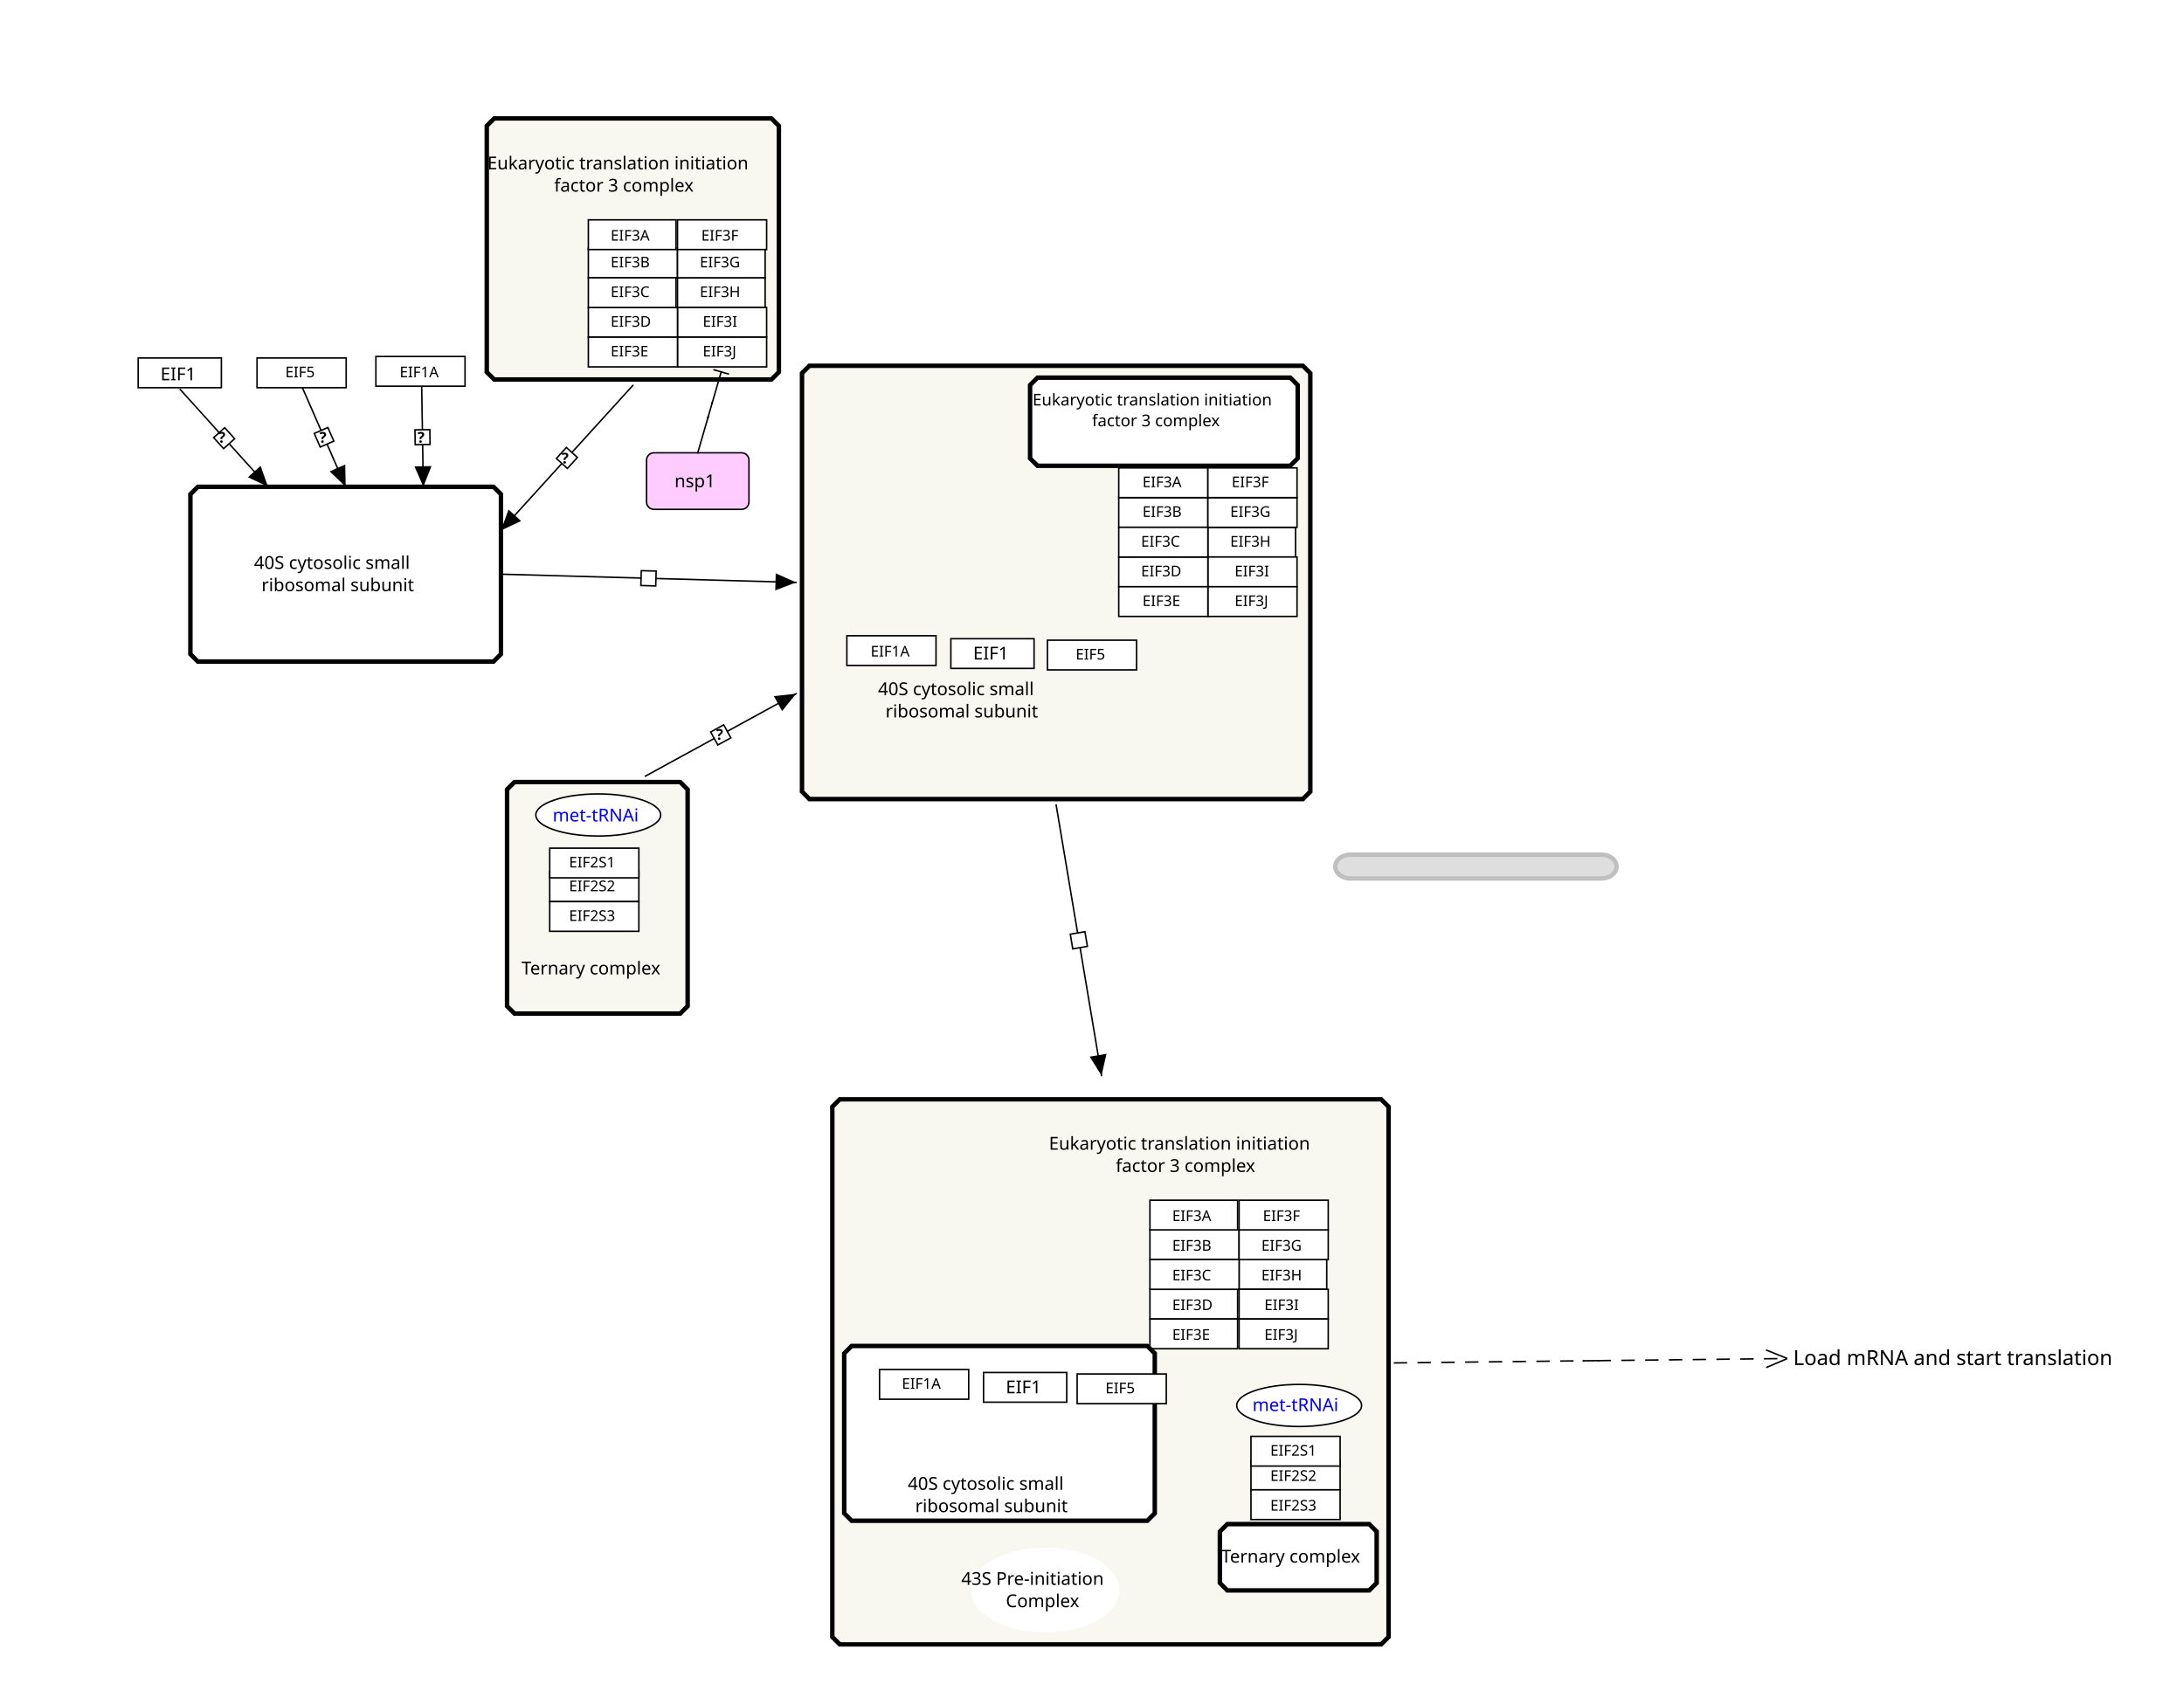
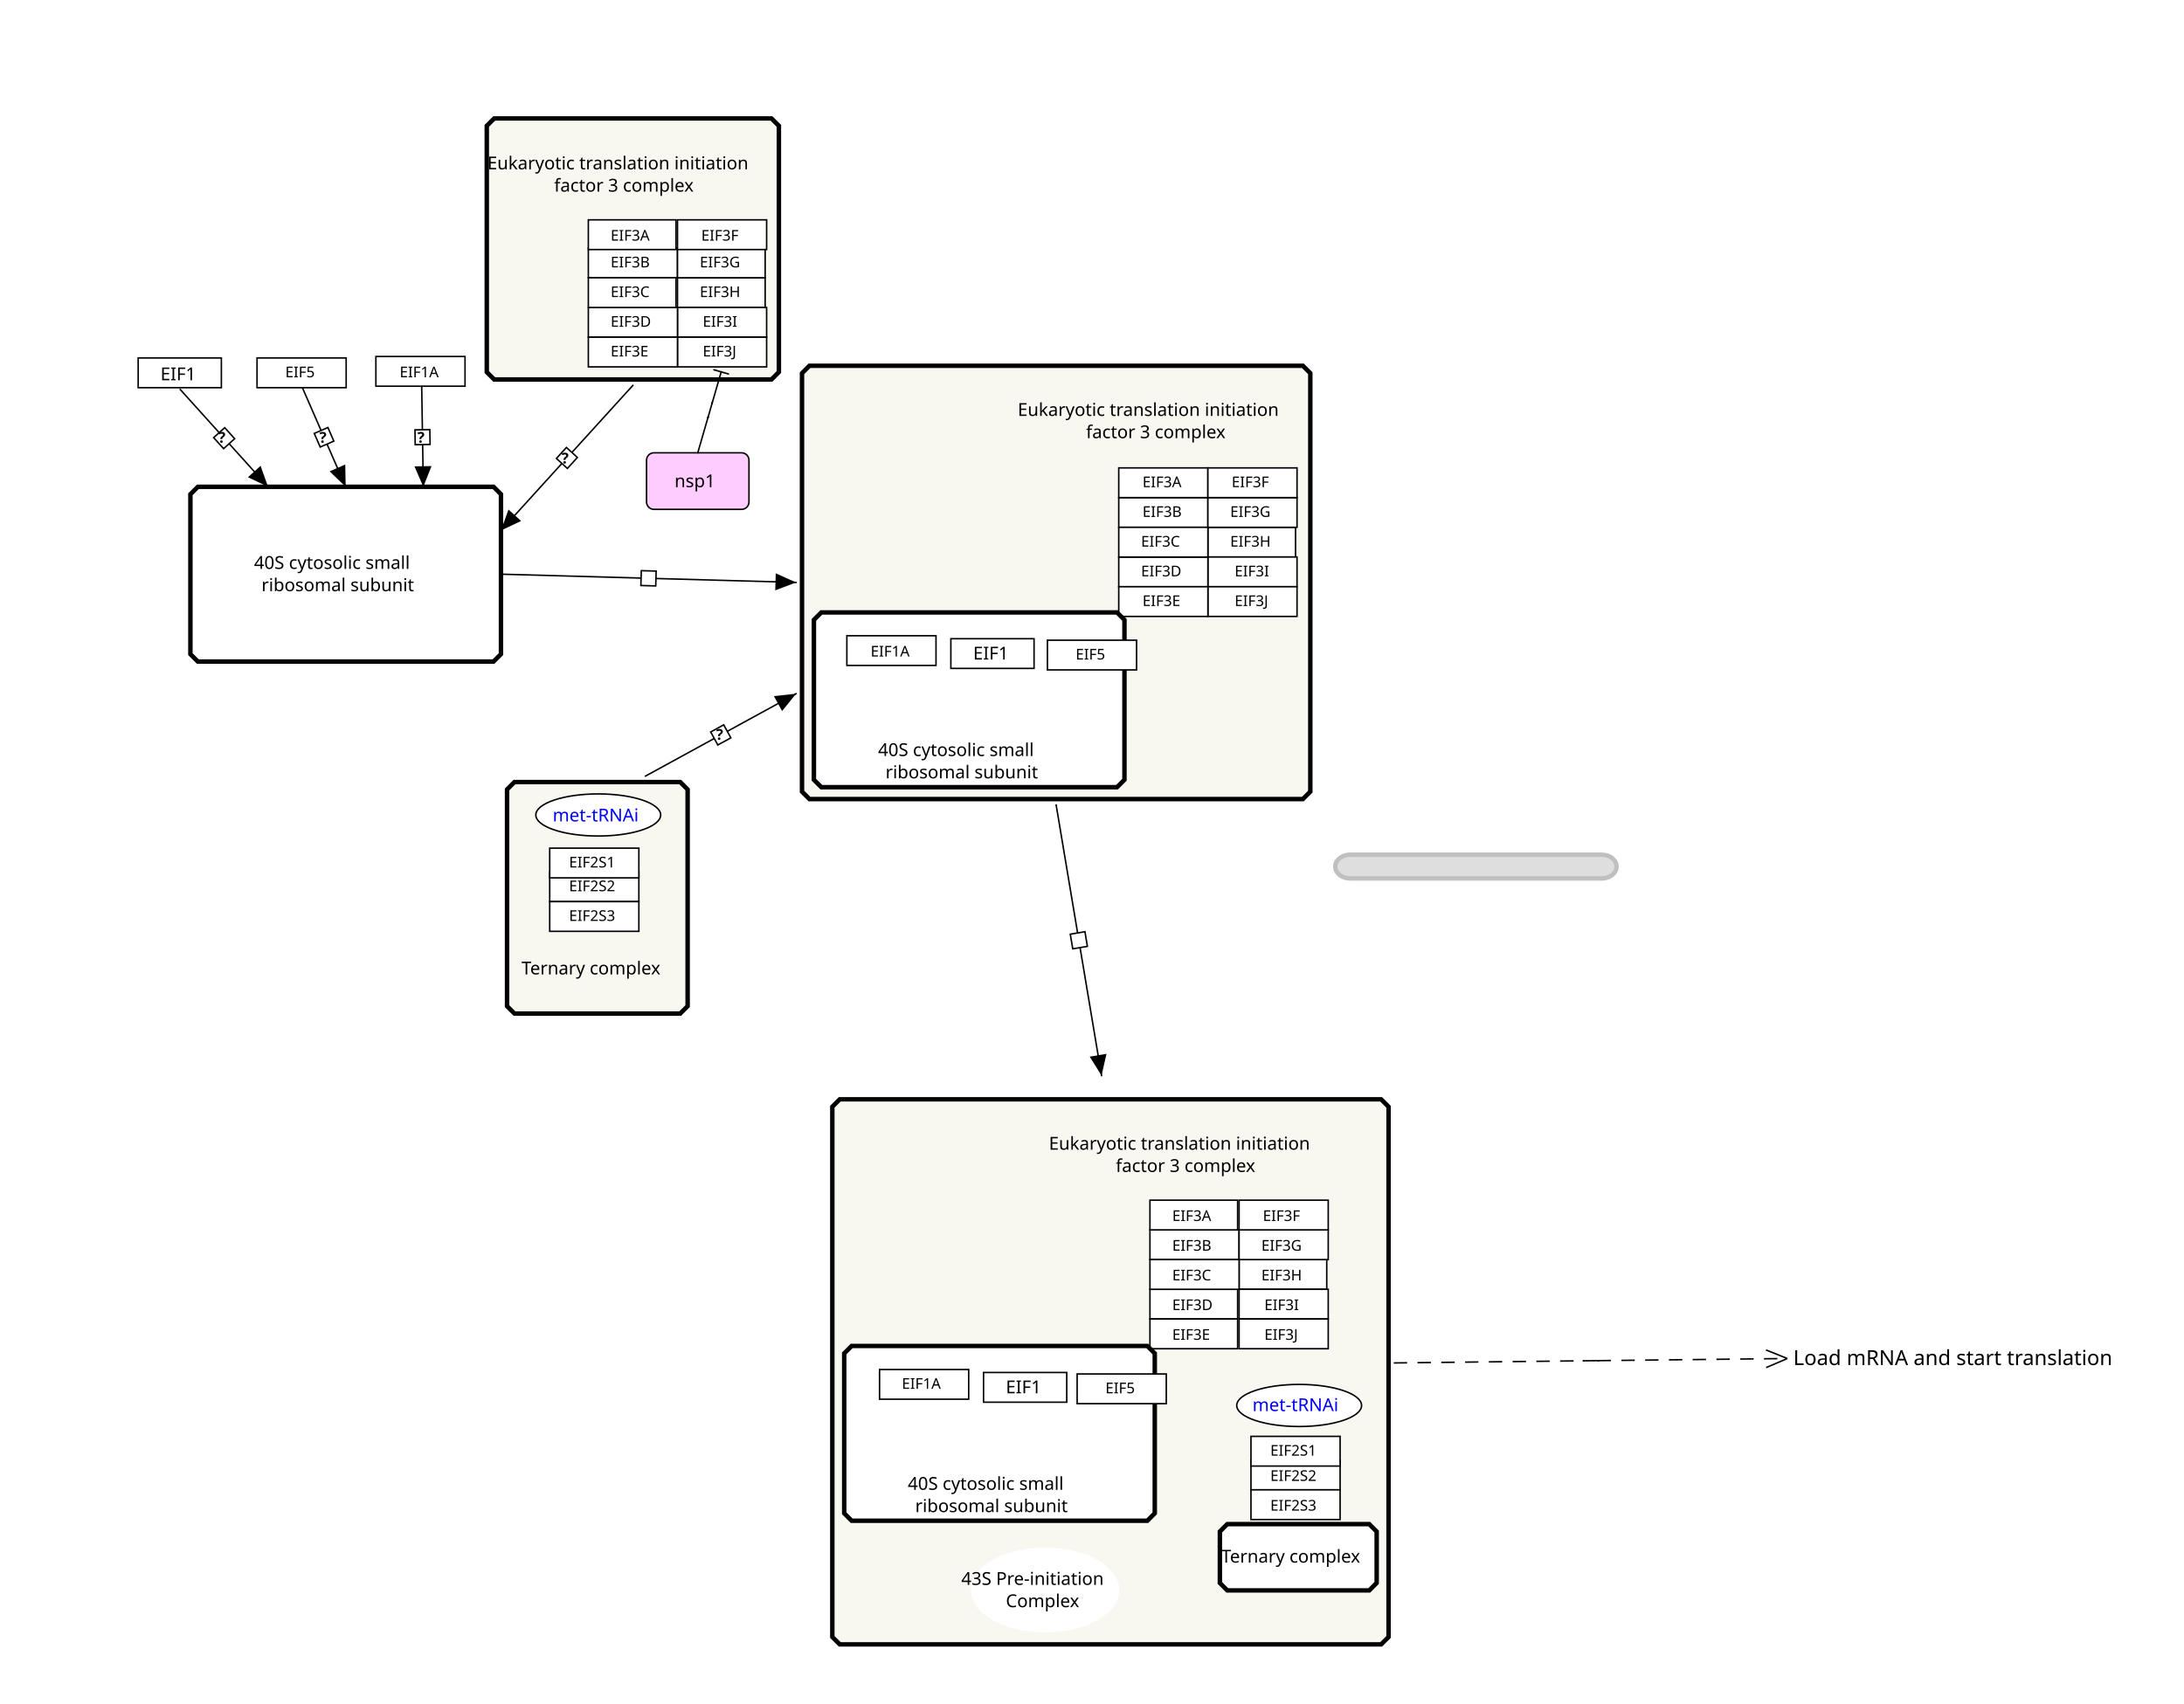
<svg xmlns="http://www.w3.org/2000/svg" fill-opacity="1" color-rendering="auto" color-interpolation="auto" text-rendering="auto" stroke="black" stroke-linecap="square" stroke-miterlimit="10" shape-rendering="auto" stroke-opacity="1" fill="black" stroke-dasharray="none" font-weight="normal" stroke-width="1" viewBox="0 0 1470 1147" font-family="'Dialog'" font-style="normal" stroke-linejoin="miter" font-size="12px" stroke-dashoffset="0" image-rendering="auto">
  <defs id="genericDefs" />
  <g />
  <defs id="genericDefs" />
  <g>
    <g fill="white" text-rendering="geometricPrecision" color-interpolation="linearRGB" color-rendering="optimizeQuality" stroke="white" image-rendering="optimizeQuality">
      <rect x="-1" width="1472" height="1149" y="-1" stroke="none" />
      <path fill="rgb(248,247,240)" d="M544.815 246.248 L876.937 246.248 L881.937 251.248 L881.937 532.958 L876.937 537.958 L544.815 537.958 L539.815 532.958 L539.815 251.248 Z" fill-rule="evenodd" stroke="none" />
      <path fill="none" d="M544.815 246.248 L876.937 246.248 L881.937 251.248 L881.937 532.958 L876.937 537.958 L544.815 537.958 L539.815 532.958 L539.815 251.248 Z" stroke-width="3" fill-rule="evenodd" stroke="black" />
-       <text fill="black" x="591" xml:space="preserve" y="468" font-family="sans-serif" stroke="none">40S cytosolic small </text>
-       <text fill="black" x="596" xml:space="preserve" y="483" font-family="sans-serif" stroke="none">ribosomal subunit</text>
-       <path d="M698.323 254.248 L868.445 254.248 L873.445 259.248 L873.445 308.571 L868.445 313.571 L698.323 313.571 L693.323 308.571 L693.323 259.248 Z" stroke="none" fill-rule="evenodd" />
-       <path fill="none" d="M698.323 254.248 L868.445 254.248 L873.445 259.248 L873.445 308.571 L868.445 313.571 L698.323 313.571 L693.323 308.571 L693.323 259.248 Z" stroke-width="3" fill-rule="evenodd" stroke="black" />
-     </g>
-     <g text-rendering="geometricPrecision" font-size="11px" font-family="sans-serif" color-interpolation="linearRGB" color-rendering="optimizeQuality" image-rendering="optimizeQuality">
-       <text x="695" xml:space="preserve" y="273" stroke="none">Eukaryotic translation initiation</text>
-       <text x="735" xml:space="preserve" y="287" stroke="none">factor 3 complex</text>
-       <text x="783" xml:space="preserve" y="301" stroke="none" />
-     </g>
-     <g fill="white" text-rendering="geometricPrecision" color-interpolation="linearRGB" color-rendering="optimizeQuality" stroke="white" image-rendering="optimizeQuality">
+       <text fill="black" x="685" xml:space="preserve" y="280" font-family="sans-serif" stroke="none">Eukaryotic translation initiation</text>
+       <text fill="black" x="731" xml:space="preserve" y="295" font-family="sans-serif" stroke="none">factor 3 complex</text>
      <rect x="753" width="60" height="20" y="335" stroke="none" />
      <rect fill="none" x="753" width="60" height="20" y="335" stroke="black" />
    </g>
    <g text-rendering="geometricPrecision" font-size="10px" font-family="sans-serif" color-interpolation="linearRGB" color-rendering="optimizeQuality" image-rendering="optimizeQuality">
      <text x="769" xml:space="preserve" y="348" stroke="none">EIF3B</text>
    </g>
    <g fill="white" text-rendering="geometricPrecision" color-interpolation="linearRGB" color-rendering="optimizeQuality" stroke="white" image-rendering="optimizeQuality">
      <rect x="813" width="59" height="20" y="355" stroke="none" />
      <rect fill="none" x="813" width="59" height="20" y="355" stroke="black" />
    </g>
    <g text-rendering="geometricPrecision" font-size="10px" font-family="sans-serif" color-interpolation="linearRGB" color-rendering="optimizeQuality" image-rendering="optimizeQuality">
      <text x="828" xml:space="preserve" y="368" stroke="none">EIF3H</text>
    </g>
    <g fill="white" text-rendering="geometricPrecision" color-interpolation="linearRGB" color-rendering="optimizeQuality" stroke="white" image-rendering="optimizeQuality">
      <rect x="813" width="60" height="20" y="375" stroke="none" />
      <rect fill="none" x="813" width="60" height="20" y="375" stroke="black" />
    </g>
    <g text-rendering="geometricPrecision" font-size="10px" font-family="sans-serif" color-interpolation="linearRGB" color-rendering="optimizeQuality" image-rendering="optimizeQuality">
      <text x="831" xml:space="preserve" y="388" stroke="none">EIF3I</text>
    </g>
    <g fill="white" text-rendering="geometricPrecision" color-interpolation="linearRGB" color-rendering="optimizeQuality" stroke="white" image-rendering="optimizeQuality">
      <rect x="813" width="60" height="20" y="335" stroke="none" />
      <rect fill="none" x="813" width="60" height="20" y="335" stroke="black" />
    </g>
    <g text-rendering="geometricPrecision" font-size="10px" font-family="sans-serif" color-interpolation="linearRGB" color-rendering="optimizeQuality" image-rendering="optimizeQuality">
      <text x="828" xml:space="preserve" y="348" stroke="none">EIF3G</text>
    </g>
    <g fill="white" text-rendering="geometricPrecision" color-interpolation="linearRGB" color-rendering="optimizeQuality" stroke="white" image-rendering="optimizeQuality">
      <rect x="753" width="60" height="20" y="375" stroke="none" />
      <rect fill="none" x="753" width="60" height="20" y="375" stroke="black" />
    </g>
    <g text-rendering="geometricPrecision" font-size="10px" font-family="sans-serif" color-interpolation="linearRGB" color-rendering="optimizeQuality" image-rendering="optimizeQuality">
      <text x="768" xml:space="preserve" y="388" stroke="none">EIF3D</text>
    </g>
    <g fill="white" text-rendering="geometricPrecision" color-interpolation="linearRGB" color-rendering="optimizeQuality" stroke="white" image-rendering="optimizeQuality">
      <rect x="813" width="60" height="20" y="395" stroke="none" />
      <rect fill="none" x="813" width="60" height="20" y="395" stroke="black" />
    </g>
    <g text-rendering="geometricPrecision" font-size="10px" font-family="sans-serif" color-interpolation="linearRGB" color-rendering="optimizeQuality" image-rendering="optimizeQuality">
      <text x="831" xml:space="preserve" y="408" stroke="none">EIF3J</text>
    </g>
    <g fill="white" text-rendering="geometricPrecision" color-interpolation="linearRGB" color-rendering="optimizeQuality" stroke="white" image-rendering="optimizeQuality">
      <rect x="753" width="60" height="20" y="395" stroke="none" />
      <rect fill="none" x="753" width="60" height="20" y="395" stroke="black" />
    </g>
    <g text-rendering="geometricPrecision" font-size="10px" font-family="sans-serif" color-interpolation="linearRGB" color-rendering="optimizeQuality" image-rendering="optimizeQuality">
      <text x="769" xml:space="preserve" y="408" stroke="none">EIF3E</text>
    </g>
    <g fill="white" text-rendering="geometricPrecision" color-interpolation="linearRGB" color-rendering="optimizeQuality" stroke="white" image-rendering="optimizeQuality">
      <rect x="753" width="60" height="20" y="355" stroke="none" />
      <rect fill="none" x="753" width="60" height="20" y="355" stroke="black" />
    </g>
    <g text-rendering="geometricPrecision" font-size="10px" font-family="sans-serif" color-interpolation="linearRGB" color-rendering="optimizeQuality" image-rendering="optimizeQuality">
      <text x="768" xml:space="preserve" y="368" stroke="none">EIF3C</text>
    </g>
    <g fill="white" text-rendering="geometricPrecision" color-interpolation="linearRGB" color-rendering="optimizeQuality" stroke="white" image-rendering="optimizeQuality">
      <rect x="753" width="60" height="20" y="315" stroke="none" />
      <rect fill="none" x="753" width="60" height="20" y="315" stroke="black" />
    </g>
    <g text-rendering="geometricPrecision" font-size="10px" font-family="sans-serif" color-interpolation="linearRGB" color-rendering="optimizeQuality" image-rendering="optimizeQuality">
      <text x="769" xml:space="preserve" y="328" stroke="none">EIF3A</text>
    </g>
    <g fill="white" text-rendering="geometricPrecision" color-interpolation="linearRGB" color-rendering="optimizeQuality" stroke="white" image-rendering="optimizeQuality">
      <rect x="813" width="60" height="20" y="315" stroke="none" />
      <rect fill="none" x="813" width="60" height="20" y="315" stroke="black" />
    </g>
    <g text-rendering="geometricPrecision" font-size="10px" font-family="sans-serif" color-interpolation="linearRGB" color-rendering="optimizeQuality" image-rendering="optimizeQuality">
      <text x="829" xml:space="preserve" y="328" stroke="none">EIF3F</text>
-       <path fill="none" d="M283.848 260.891 L284.307 289.312" />
-       <path fill="none" d="M284.468 299.31 L284.926 327.731" />
-       <path d="M278.963 313.967 L284.926 327.731 L290.442 313.782 Z" stroke="none" />
-     </g>
-     <g transform="translate(284.3872,294.3111) rotate(89.0755) translate(-284.3872,-294.3111)" fill="white" text-rendering="geometricPrecision" color-rendering="optimizeQuality" image-rendering="optimizeQuality" color-interpolation="linearRGB" stroke="white">
-       <rect x="279.387" width="10" height="10" y="289.311" stroke="none" />
-       <rect fill="none" x="279.387" width="10" height="10" y="289.311" stroke="black" />
+     </g>
+     <g fill="white" text-rendering="geometricPrecision" color-interpolation="linearRGB" color-rendering="optimizeQuality" stroke="white" image-rendering="optimizeQuality">
+       <path d="M552.815 412.311 L751.849 412.311 L756.849 417.311 L756.849 524.958 L751.849 529.958 L552.815 529.958 L547.815 524.958 L547.815 417.311 Z" stroke="none" fill-rule="evenodd" />
+       <path fill="none" d="M552.815 412.311 L751.849 412.311 L756.849 417.311 L756.849 524.958 L751.849 529.958 L552.815 529.958 L547.815 524.958 L547.815 417.311 Z" stroke-width="3" fill-rule="evenodd" stroke="black" />
+       <text fill="black" x="591" xml:space="preserve" y="509" font-family="sans-serif" stroke="none">40S cytosolic small </text>
+       <text fill="black" x="596" xml:space="preserve" y="524" font-family="sans-serif" stroke="none">ribosomal subunit</text>
+       <path fill="none" d="M283.848 260.891 L284.307 289.312" stroke="black" />
+       <path fill="none" d="M284.468 299.31 L284.926 327.731" stroke="black" />
+       <path fill="black" d="M278.963 313.967 L284.926 327.731 L290.442 313.782 Z" stroke="none" />
+       <rect x="279.387" width="10" height="10" y="289.311" transform="translate(284.3872,294.3111) rotate(89.0755) translate(-284.3872,-294.3111)" stroke="none" />
+       <rect x="279.387" y="289.311" transform="translate(284.3872,294.3111) rotate(89.0755) translate(-284.3872,-294.3111)" fill="none" width="10" height="10" stroke="black" />
    </g>
    <g font-size="10px" text-rendering="geometricPrecision" image-rendering="optimizeQuality" color-rendering="optimizeQuality" font-family="sans-serif" color-interpolation="linearRGB" font-weight="bold">
      <text x="281" xml:space="preserve" y="298" stroke="none">?</text>
    </g>
    <g fill="rgb(248,247,240)" text-rendering="geometricPrecision" color-interpolation="linearRGB" color-rendering="optimizeQuality" stroke="rgb(248,247,240)" image-rendering="optimizeQuality">
      <path d="M346.29 526.491 L457.832 526.491 L462.832 531.491 L462.832 677.37 L457.832 682.37 L346.29 682.37 L341.29 677.37 L341.29 531.491 Z" stroke="none" fill-rule="evenodd" />
      <path fill="none" d="M346.29 526.491 L457.832 526.491 L462.832 531.491 L462.832 677.37 L457.832 682.37 L346.29 682.37 L341.29 677.37 L341.29 531.491 Z" stroke-width="3" fill-rule="evenodd" stroke="black" />
      <text fill="black" x="351" xml:space="preserve" y="656" font-family="sans-serif" stroke="none">Ternary complex</text>
      <path fill="none" d="M434.446 522.491 L480.744 497.161" stroke="black" />
      <path fill="none" d="M489.517 492.361 L535.815 467.031" stroke="black" />
      <path fill="black" d="M526.413 478.718 L535.815 467.031 L520.902 468.646 Z" stroke="none" />
      <path fill="none" d="M480.744 497.161 L480.744 497.161" stroke="black" />
      <path fill="none" d="M489.517 492.361 L489.517 492.361" stroke="black" />
      <rect x="480.131" y="489.761" transform="translate(485.1308,494.7607) rotate(-28.6838) translate(-485.1308,-494.7607)" fill="white" width="10" height="10" stroke="none" />
      <rect x="480.131" y="489.761" transform="translate(485.1308,494.7607) rotate(-28.6838) translate(-485.1308,-494.7607)" fill="none" width="10" height="10" stroke="black" />
    </g>
    <g font-size="10px" text-rendering="geometricPrecision" image-rendering="optimizeQuality" color-rendering="optimizeQuality" font-family="sans-serif" color-interpolation="linearRGB" font-weight="bold">
      <text x="482" xml:space="preserve" y="498" stroke="none">?</text>
    </g>
    <g text-rendering="geometricPrecision" stroke-dasharray="8,8" color-interpolation="linearRGB" color-rendering="optimizeQuality" image-rendering="optimizeQuality">
      <path fill="none" d="M938.605 917.566 L1065.813 916.139" />
      <path fill="none" d="M1075.812 916.027 L1203.02 914.6" />
      <path stroke-dasharray="none" fill="none" d="M1189.227 920.496 L1203.02 914.6 L1189.098 909.016" />
      <path fill="none" d="M1065.813 916.139 L1065.813 916.139" />
      <path fill="none" d="M1075.812 916.027 L1075.812 916.027" />
      <line y2="916.139" fill="none" stroke-dasharray="none" x1="1075.812" x2="1065.813" y1="916.027" />
      <path fill="rgb(248,247,240)" stroke-dasharray="none" d="M332.635 79.735 L519.248 79.735 L524.248 84.735 L524.248 250.487 L519.248 255.487 L332.635 255.487 L327.635 250.487 L327.635 84.735 Z" fill-rule="evenodd" stroke="none" />
      <path fill="none" stroke-width="3" stroke-dasharray="none" d="M332.635 79.735 L519.248 79.735 L524.248 84.735 L524.248 250.487 L519.248 255.487 L332.635 255.487 L327.635 250.487 L327.635 84.735 Z" fill-rule="evenodd" />
      <text x="328" xml:space="preserve" stroke-dasharray="none" y="114" font-family="sans-serif" stroke="none">Eukaryotic translation initiation</text>
      <text x="373" xml:space="preserve" stroke-dasharray="none" y="129" font-family="sans-serif" stroke="none">factor 3 complex</text>
      <path stroke-dasharray="none" fill="none" d="M425.941 259.487 L384.926 304.615" />
      <path stroke-dasharray="none" fill="none" d="M378.2 312.015 L337.185 357.143" />
      <path stroke-dasharray="none" d="M342.258 343.027 L337.185 357.143 L350.754 350.748 Z" stroke="none" />
      <path stroke-dasharray="none" fill="none" d="M384.926 304.615 L384.926 304.615" />
      <path stroke-dasharray="none" fill="none" d="M378.2 312.015 L378.2 312.015" />
      <rect x="376.563" y="303.315" transform="translate(381.563,308.3148) rotate(132.2666) translate(-381.563,-308.3148)" fill="white" width="10" stroke-dasharray="none" height="10" stroke="none" />
      <rect x="376.563" y="303.315" transform="translate(381.563,308.3148) rotate(132.2666) translate(-381.563,-308.3148)" fill="none" width="10" stroke-dasharray="none" height="10" />
    </g>
    <g font-size="10px" text-rendering="geometricPrecision" image-rendering="optimizeQuality" color-rendering="optimizeQuality" font-family="sans-serif" color-interpolation="linearRGB" font-weight="bold">
      <text x="378" xml:space="preserve" y="312" stroke="none">?</text>
      <path fill="none" d="M203.555 261.046 L216.111 289.806" />
      <path fill="none" d="M220.112 298.971 L232.668 327.731" />
      <path d="M221.863 317.327 L232.668 327.731 L232.384 312.734 Z" stroke="none" />
    </g>
    <g transform="translate(218.1115,294.3886) rotate(66.415) translate(-218.1115,-294.3886)" fill="white" text-rendering="geometricPrecision" color-rendering="optimizeQuality" image-rendering="optimizeQuality" color-interpolation="linearRGB" stroke="white">
      <rect x="213.112" width="10" height="10" y="289.389" stroke="none" />
      <rect fill="none" x="213.112" width="10" height="10" y="289.389" stroke="black" />
    </g>
    <g font-size="10px" text-rendering="geometricPrecision" image-rendering="optimizeQuality" color-rendering="optimizeQuality" font-family="sans-serif" color-interpolation="linearRGB" font-weight="bold">
      <text x="215" xml:space="preserve" y="298" stroke="none">?</text>
      <path fill="none" d="M337.185 386.555 L431.502 389.189" />
      <path fill="none" d="M441.498 389.468 L535.815 392.103" />
      <path d="M521.802 397.454 L535.815 392.103 L522.123 385.978 Z" stroke="none" />
    </g>
    <g transform="translate(436.5,389.3288) rotate(1.6) translate(-436.5,-389.3288)" fill="white" text-rendering="geometricPrecision" color-rendering="optimizeQuality" image-rendering="optimizeQuality" color-interpolation="linearRGB" stroke="white">
      <rect x="431.5" width="10" height="10" y="384.329" stroke="none" />
      <rect fill="none" x="431.5" width="10" height="10" y="384.329" stroke="black" />
    </g>
    <g font-size="10px" text-rendering="geometricPrecision" image-rendering="optimizeQuality" color-rendering="optimizeQuality" font-family="sans-serif" color-interpolation="linearRGB" font-weight="bold">
      <text x="436" xml:space="preserve" y="393" stroke="none" />
    </g>
    <g fill="rgb(248,247,240)" text-rendering="geometricPrecision" color-interpolation="linearRGB" color-rendering="optimizeQuality" stroke="rgb(248,247,240)" image-rendering="optimizeQuality">
      <path d="M565.215 740.088 L929.605 740.088 L934.605 745.088 L934.605 1102.043 L929.605 1107.043 L565.215 1107.043 L560.215 1102.043 L560.215 745.088 Z" stroke="none" fill-rule="evenodd" />
      <path fill="none" d="M565.215 740.088 L929.605 740.088 L934.605 745.088 L934.605 1102.043 L929.605 1107.043 L565.215 1107.043 L560.215 1102.043 L560.215 745.088 Z" stroke-width="3" fill-rule="evenodd" stroke="black" />
      <text fill="black" x="706" xml:space="preserve" y="774" font-family="sans-serif" stroke="none">Eukaryotic translation initiation</text>
      <text fill="black" x="751" xml:space="preserve" y="789" font-family="sans-serif" stroke="none">factor 3 complex</text>
      <path fill="none" d="M710.876 541.958 L725.316 628.092" stroke="black" />
      <path fill="none" d="M726.97 637.954 L741.41 724.088" stroke="black" />
      <path fill="black" d="M733.457 711.37 L741.41 724.088 L744.78 709.472 Z" stroke="none" />
      <path fill="none" d="M725.316 628.092 L725.316 628.092" stroke="black" />
      <path fill="none" d="M726.97 637.954 L726.97 637.954" stroke="black" />
      <rect x="721.143" y="628.023" transform="translate(726.143,633.0231) rotate(80.4829) translate(-726.143,-633.0231)" fill="white" width="10" height="10" stroke="none" />
      <rect x="721.143" y="628.023" transform="translate(726.143,633.0231) rotate(80.4829) translate(-726.143,-633.0231)" fill="none" width="10" height="10" stroke="black" />
    </g>
    <g font-size="10px" text-rendering="geometricPrecision" image-rendering="optimizeQuality" color-rendering="optimizeQuality" font-family="sans-serif" color-interpolation="linearRGB" font-weight="bold">
      <text x="726" xml:space="preserve" y="637" stroke="none" />
      <path fill="none" d="M121.334 262.244 L147.523 291.275" />
      <path fill="none" d="M154.221 298.7 L180.41 327.731" />
      <path d="M166.865 321.286 L180.41 327.731 L175.389 313.596 Z" stroke="none" />
      <path fill="none" d="M147.523 291.275 L147.523 291.275" />
      <path fill="none" d="M154.221 298.7 L154.221 298.7" />
    </g>
    <g transform="translate(150.8716,294.9876) rotate(47.9462) translate(-150.8716,-294.9876)" fill="white" text-rendering="geometricPrecision" color-rendering="optimizeQuality" image-rendering="optimizeQuality" color-interpolation="linearRGB" stroke="white">
      <rect x="145.872" width="10" height="10" y="289.988" stroke="none" />
      <rect fill="none" x="145.872" width="10" height="10" y="289.988" stroke="black" />
    </g>
    <g font-size="10px" text-rendering="geometricPrecision" image-rendering="optimizeQuality" color-rendering="optimizeQuality" font-family="sans-serif" color-interpolation="linearRGB" font-weight="bold">
      <text x="147" xml:space="preserve" y="298" stroke="none">?</text>
    </g>
    <g fill="white" text-rendering="geometricPrecision" color-interpolation="linearRGB" color-rendering="optimizeQuality" stroke="white" image-rendering="optimizeQuality">
      <ellipse rx="114.446" ry="12.5" cx="1317.466" cy="914.6" stroke="none" />
    </g>
    <g text-rendering="geometricPrecision" font-size="14px" font-family="sans-serif" color-interpolation="linearRGB" color-rendering="optimizeQuality" image-rendering="optimizeQuality">
      <text x="1207" xml:space="preserve" y="919" stroke="none">Load mRNA and start translation</text>
    </g>
    <g fill="rgb(255,204,255)" text-rendering="geometricPrecision" color-interpolation="linearRGB" color-rendering="optimizeQuality" stroke="rgb(255,204,255)" image-rendering="optimizeQuality">
      <rect x="435.165" y="304.837" width="68.956" rx="5" ry="5" height="38.084" stroke="none" />
      <rect x="435.165" y="304.837" fill="none" width="68.956" rx="5" ry="5" height="38.084" stroke="black" />
      <text fill="black" x="454" xml:space="preserve" y="328" font-family="sans-serif" stroke="none">nsp1</text>
      <ellipse rx="50.019" fill="white" ry="28.607" cx="703.398" cy="1070.437" stroke="none" />
      <text fill="black" x="647" xml:space="preserve" y="1067" font-family="sans-serif" stroke="none">43S Pre-initiation </text>
      <text fill="black" x="677" xml:space="preserve" y="1082" font-family="sans-serif" stroke="none">Complex</text>
      <path fill="white" d="M133.151 327.731 L332.185 327.731 L337.185 332.731 L337.185 440.378 L332.185 445.378 L133.151 445.378 L128.151 440.378 L128.151 332.731 Z" fill-rule="evenodd" stroke="none" />
      <path fill="none" d="M133.151 327.731 L332.185 327.731 L337.185 332.731 L337.185 440.378 L332.185 445.378 L133.151 445.378 L128.151 440.378 L128.151 332.731 Z" stroke-width="3" fill-rule="evenodd" stroke="black" />
      <text fill="black" x="171" xml:space="preserve" y="383" font-family="sans-serif" stroke="none">40S cytosolic small </text>
      <text fill="black" x="176" xml:space="preserve" y="398" font-family="sans-serif" stroke="none">ribosomal subunit</text>
      <ellipse rx="42.013" fill="white" ry="14.171" cx="402.661" cy="548.662" stroke="none" />
      <ellipse rx="42.013" fill="none" ry="14.171" cx="402.661" cy="548.662" stroke="black" />
      <text fill="blue" x="372" xml:space="preserve" y="553" font-family="sans-serif" stroke="none">met-tRNAi</text>
      <rect fill="white" x="396" width="60" height="20" y="167" stroke="none" />
      <rect fill="none" x="396" width="60" height="20" y="167" stroke="black" />
    </g>
    <g text-rendering="geometricPrecision" font-size="10px" font-family="sans-serif" color-interpolation="linearRGB" color-rendering="optimizeQuality" image-rendering="optimizeQuality">
      <text x="411" xml:space="preserve" y="180" stroke="none">EIF3B</text>
    </g>
    <g fill="white" text-rendering="geometricPrecision" color-interpolation="linearRGB" color-rendering="optimizeQuality" stroke="white" image-rendering="optimizeQuality">
      <rect x="456" width="59" height="20" y="187" stroke="none" />
      <rect fill="none" x="456" width="59" height="20" y="187" stroke="black" />
    </g>
    <g text-rendering="geometricPrecision" font-size="10px" font-family="sans-serif" color-interpolation="linearRGB" color-rendering="optimizeQuality" image-rendering="optimizeQuality">
      <text x="471" xml:space="preserve" y="200" stroke="none">EIF3H</text>
    </g>
    <g fill="white" text-rendering="geometricPrecision" color-interpolation="linearRGB" color-rendering="optimizeQuality" stroke="white" image-rendering="optimizeQuality">
      <rect x="370" width="60" height="20" y="587" stroke="none" />
      <rect fill="none" x="370" width="60" height="20" y="587" stroke="black" />
    </g>
    <g text-rendering="geometricPrecision" font-size="10px" font-family="sans-serif" color-interpolation="linearRGB" color-rendering="optimizeQuality" image-rendering="optimizeQuality">
      <text x="383" xml:space="preserve" y="600" stroke="none">EIF2S2</text>
    </g>
    <g fill="white" text-rendering="geometricPrecision" color-interpolation="linearRGB" color-rendering="optimizeQuality" stroke="white" image-rendering="optimizeQuality">
      <rect x="370" width="60" height="20" y="607" stroke="none" />
      <rect fill="none" x="370" width="60" height="20" y="607" stroke="black" />
    </g>
    <g text-rendering="geometricPrecision" font-size="10px" font-family="sans-serif" color-interpolation="linearRGB" color-rendering="optimizeQuality" image-rendering="optimizeQuality">
      <text x="383" xml:space="preserve" y="620" stroke="none">EIF2S3</text>
    </g>
    <g fill="white" text-rendering="geometricPrecision" color-interpolation="linearRGB" color-rendering="optimizeQuality" stroke="white" image-rendering="optimizeQuality">
      <rect x="456" width="60" height="20" y="207" stroke="none" />
      <rect fill="none" x="456" width="60" height="20" y="207" stroke="black" />
    </g>
    <g text-rendering="geometricPrecision" font-size="10px" font-family="sans-serif" color-interpolation="linearRGB" color-rendering="optimizeQuality" image-rendering="optimizeQuality">
      <text x="473" xml:space="preserve" y="220" stroke="none">EIF3I</text>
    </g>
    <g fill="white" text-rendering="geometricPrecision" color-interpolation="linearRGB" color-rendering="optimizeQuality" stroke="white" image-rendering="optimizeQuality">
      <rect x="705" width="60" height="20" y="431" stroke="none" />
      <rect fill="none" x="705" width="60" height="20" y="431" stroke="black" />
    </g>
    <g text-rendering="geometricPrecision" font-size="10px" font-family="sans-serif" color-interpolation="linearRGB" color-rendering="optimizeQuality" image-rendering="optimizeQuality">
      <text x="724" xml:space="preserve" y="444" stroke="none">EIF5</text>
    </g>
    <g fill="white" text-rendering="geometricPrecision" color-interpolation="linearRGB" color-rendering="optimizeQuality" stroke="white" image-rendering="optimizeQuality">
      <rect x="456" width="59" height="20" y="167" stroke="none" />
      <rect fill="none" x="456" width="59" height="20" y="167" stroke="black" />
    </g>
    <g text-rendering="geometricPrecision" font-size="10px" font-family="sans-serif" color-interpolation="linearRGB" color-rendering="optimizeQuality" image-rendering="optimizeQuality">
      <text x="471" xml:space="preserve" y="180" stroke="none">EIF3G</text>
    </g>
    <g fill="white" text-rendering="geometricPrecision" color-interpolation="linearRGB" color-rendering="optimizeQuality" stroke="white" image-rendering="optimizeQuality">
      <rect x="396" width="60" height="20" y="207" stroke="none" />
      <rect fill="none" x="396" width="60" height="20" y="207" stroke="black" />
    </g>
    <g text-rendering="geometricPrecision" font-size="10px" font-family="sans-serif" color-interpolation="linearRGB" color-rendering="optimizeQuality" image-rendering="optimizeQuality">
      <text x="411" xml:space="preserve" y="220" stroke="none">EIF3D</text>
    </g>
    <g fill="white" text-rendering="geometricPrecision" color-interpolation="linearRGB" color-rendering="optimizeQuality" stroke="white" image-rendering="optimizeQuality">
      <rect x="370" width="60" height="20" y="571" stroke="none" />
      <rect fill="none" x="370" width="60" height="20" y="571" stroke="black" />
    </g>
    <g text-rendering="geometricPrecision" font-size="10px" font-family="sans-serif" color-interpolation="linearRGB" color-rendering="optimizeQuality" image-rendering="optimizeQuality">
      <text x="383" xml:space="preserve" y="584" stroke="none">EIF2S1</text>
    </g>
    <g fill="white" text-rendering="geometricPrecision" color-interpolation="linearRGB" color-rendering="optimizeQuality" stroke="white" image-rendering="optimizeQuality">
      <rect x="456" width="60" height="20" y="227" stroke="none" />
      <rect fill="none" x="456" width="60" height="20" y="227" stroke="black" />
    </g>
    <g text-rendering="geometricPrecision" font-size="10px" font-family="sans-serif" color-interpolation="linearRGB" color-rendering="optimizeQuality" image-rendering="optimizeQuality">
      <text x="473" xml:space="preserve" y="240" stroke="none">EIF3J</text>
    </g>
    <g fill="white" text-rendering="geometricPrecision" color-interpolation="linearRGB" color-rendering="optimizeQuality" stroke="white" image-rendering="optimizeQuality">
      <rect x="396" width="60" height="20" y="227" stroke="none" />
      <rect fill="none" x="396" width="60" height="20" y="227" stroke="black" />
    </g>
    <g text-rendering="geometricPrecision" font-size="10px" font-family="sans-serif" color-interpolation="linearRGB" color-rendering="optimizeQuality" image-rendering="optimizeQuality">
      <text x="411" xml:space="preserve" y="240" stroke="none">EIF3E</text>
    </g>
    <g fill="white" text-rendering="geometricPrecision" color-interpolation="linearRGB" color-rendering="optimizeQuality" stroke="white" image-rendering="optimizeQuality">
      <rect x="396" width="59" height="20" y="187" stroke="none" />
      <rect fill="none" x="396" width="59" height="20" y="187" stroke="black" />
    </g>
    <g text-rendering="geometricPrecision" font-size="10px" font-family="sans-serif" color-interpolation="linearRGB" color-rendering="optimizeQuality" image-rendering="optimizeQuality">
      <text x="411" xml:space="preserve" y="200" stroke="none">EIF3C</text>
    </g>
    <g fill="white" text-rendering="geometricPrecision" color-interpolation="linearRGB" color-rendering="optimizeQuality" stroke="white" image-rendering="optimizeQuality">
      <rect x="396" width="59" height="20" y="148" stroke="none" />
      <rect fill="none" x="396" width="59" height="20" y="148" stroke="black" />
    </g>
    <g text-rendering="geometricPrecision" font-size="10px" font-family="sans-serif" color-interpolation="linearRGB" color-rendering="optimizeQuality" image-rendering="optimizeQuality">
      <text x="411" xml:space="preserve" y="162" stroke="none">EIF3A</text>
    </g>
    <g fill="white" text-rendering="geometricPrecision" color-interpolation="linearRGB" color-rendering="optimizeQuality" stroke="white" image-rendering="optimizeQuality">
      <rect x="456" width="60" height="20" y="148" stroke="none" />
      <rect fill="none" x="456" width="60" height="20" y="148" stroke="black" />
    </g>
    <g text-rendering="geometricPrecision" font-size="10px" font-family="sans-serif" color-interpolation="linearRGB" color-rendering="optimizeQuality" image-rendering="optimizeQuality">
      <text x="472" xml:space="preserve" y="162" stroke="none">EIF3F</text>
    </g>
    <g fill="white" text-rendering="geometricPrecision" color-interpolation="linearRGB" color-rendering="optimizeQuality" stroke="white" image-rendering="optimizeQuality">
      <rect x="570" width="60" height="20" y="428" stroke="none" />
      <rect fill="none" x="570" width="60" height="20" y="428" stroke="black" />
    </g>
    <g text-rendering="geometricPrecision" font-size="10px" font-family="sans-serif" color-interpolation="linearRGB" color-rendering="optimizeQuality" image-rendering="optimizeQuality">
      <text x="586" xml:space="preserve" y="442" stroke="none">EIF1A</text>
    </g>
    <g fill="white" text-rendering="geometricPrecision" color-interpolation="linearRGB" color-rendering="optimizeQuality" stroke="white" image-rendering="optimizeQuality">
      <rect x="640" width="56" height="20" y="430" stroke="none" />
      <rect fill="none" x="640" width="56" height="20" y="430" stroke="black" />
      <text fill="black" x="655" xml:space="preserve" y="444" font-family="sans-serif" stroke="none">EIF1</text>
      <rect x="173" width="60" height="20" y="241" stroke="none" />
      <rect fill="none" x="173" width="60" height="20" y="241" stroke="black" />
    </g>
    <g text-rendering="geometricPrecision" font-size="10px" font-family="sans-serif" color-interpolation="linearRGB" color-rendering="optimizeQuality" image-rendering="optimizeQuality">
      <text x="192" xml:space="preserve" y="254" stroke="none">EIF5</text>
    </g>
    <g fill="white" text-rendering="geometricPrecision" color-interpolation="linearRGB" color-rendering="optimizeQuality" stroke="white" image-rendering="optimizeQuality">
      <rect x="253" width="60" height="20" y="240" stroke="none" />
      <rect fill="none" x="253" width="60" height="20" y="240" stroke="black" />
    </g>
    <g text-rendering="geometricPrecision" font-size="10px" font-family="sans-serif" color-interpolation="linearRGB" color-rendering="optimizeQuality" image-rendering="optimizeQuality">
      <text x="269" xml:space="preserve" y="254" stroke="none">EIF1A</text>
    </g>
    <g fill="white" text-rendering="geometricPrecision" color-interpolation="linearRGB" color-rendering="optimizeQuality" stroke="white" image-rendering="optimizeQuality">
      <rect x="93" width="56" height="20" y="241" stroke="none" />
      <rect fill="none" x="93" width="56" height="20" y="241" stroke="black" />
      <text fill="black" x="108" xml:space="preserve" y="256" font-family="sans-serif" stroke="none">EIF1</text>
      <path fill="none" d="M469.643 304.837 L476.555 280.964" stroke="black" />
      <path fill="none" d="M479.336 271.359 L485.413 250.368" stroke="black" />
      <line y2="248.978" fill="none" x1="490.216" x2="480.611" stroke="black" y1="251.759" />
      <path fill="none" d="M476.555 280.964 L476.555 280.964" stroke="black" />
      <path fill="none" d="M479.336 271.359 L479.336 271.359" stroke="black" />
      <line y2="280.964" fill="none" x1="479.336" x2="476.555" stroke="black" y1="271.359" />
      <rect x="774" width="60" height="20" y="828" stroke="none" />
      <rect fill="none" x="774" width="60" height="20" y="828" stroke="black" />
    </g>
    <g text-rendering="geometricPrecision" font-size="10px" font-family="sans-serif" color-interpolation="linearRGB" color-rendering="optimizeQuality" image-rendering="optimizeQuality">
      <text x="789" xml:space="preserve" y="842" stroke="none">EIF3B</text>
    </g>
    <g fill="white" text-rendering="geometricPrecision" color-interpolation="linearRGB" color-rendering="optimizeQuality" stroke="white" image-rendering="optimizeQuality">
      <rect x="834" width="59" height="20" y="848" stroke="none" />
      <rect fill="none" x="834" width="59" height="20" y="848" stroke="black" />
    </g>
    <g text-rendering="geometricPrecision" font-size="10px" font-family="sans-serif" color-interpolation="linearRGB" color-rendering="optimizeQuality" image-rendering="optimizeQuality">
      <text x="849" xml:space="preserve" y="862" stroke="none">EIF3H</text>
    </g>
    <g fill="white" text-rendering="geometricPrecision" color-interpolation="linearRGB" color-rendering="optimizeQuality" stroke="white" image-rendering="optimizeQuality">
      <rect x="834" width="60" height="20" y="868" stroke="none" />
      <rect fill="none" x="834" width="60" height="20" y="868" stroke="black" />
    </g>
    <g text-rendering="geometricPrecision" font-size="10px" font-family="sans-serif" color-interpolation="linearRGB" color-rendering="optimizeQuality" image-rendering="optimizeQuality">
      <text x="851" xml:space="preserve" y="882" stroke="none">EIF3I</text>
    </g>
    <g fill="white" text-rendering="geometricPrecision" color-interpolation="linearRGB" color-rendering="optimizeQuality" stroke="white" image-rendering="optimizeQuality">
      <rect x="834" width="60" height="20" y="828" stroke="none" />
      <rect fill="none" x="834" width="60" height="20" y="828" stroke="black" />
    </g>
    <g text-rendering="geometricPrecision" font-size="10px" font-family="sans-serif" color-interpolation="linearRGB" color-rendering="optimizeQuality" image-rendering="optimizeQuality">
      <text x="849" xml:space="preserve" y="842" stroke="none">EIF3G</text>
    </g>
    <g fill="white" text-rendering="geometricPrecision" color-interpolation="linearRGB" color-rendering="optimizeQuality" stroke="white" image-rendering="optimizeQuality">
      <rect x="774" width="59" height="20" y="868" stroke="none" />
      <rect fill="none" x="774" width="59" height="20" y="868" stroke="black" />
    </g>
    <g text-rendering="geometricPrecision" font-size="10px" font-family="sans-serif" color-interpolation="linearRGB" color-rendering="optimizeQuality" image-rendering="optimizeQuality">
      <text x="789" xml:space="preserve" y="882" stroke="none">EIF3D</text>
    </g>
    <g fill="white" text-rendering="geometricPrecision" color-interpolation="linearRGB" color-rendering="optimizeQuality" stroke="white" image-rendering="optimizeQuality">
      <rect x="834" width="60" height="20" y="888" stroke="none" />
      <rect fill="none" x="834" width="60" height="20" y="888" stroke="black" />
    </g>
    <g text-rendering="geometricPrecision" font-size="10px" font-family="sans-serif" color-interpolation="linearRGB" color-rendering="optimizeQuality" image-rendering="optimizeQuality">
      <text x="851" xml:space="preserve" y="902" stroke="none">EIF3J</text>
    </g>
    <g fill="white" text-rendering="geometricPrecision" color-interpolation="linearRGB" color-rendering="optimizeQuality" stroke="white" image-rendering="optimizeQuality">
      <rect x="774" width="59" height="20" y="888" stroke="none" />
      <rect fill="none" x="774" width="59" height="20" y="888" stroke="black" />
    </g>
    <g text-rendering="geometricPrecision" font-size="10px" font-family="sans-serif" color-interpolation="linearRGB" color-rendering="optimizeQuality" image-rendering="optimizeQuality">
      <text x="789" xml:space="preserve" y="902" stroke="none">EIF3E</text>
    </g>
    <g fill="white" text-rendering="geometricPrecision" color-interpolation="linearRGB" color-rendering="optimizeQuality" stroke="white" image-rendering="optimizeQuality">
      <rect x="774" width="60" height="20" y="848" stroke="none" />
      <rect fill="none" x="774" width="60" height="20" y="848" stroke="black" />
    </g>
    <g text-rendering="geometricPrecision" font-size="10px" font-family="sans-serif" color-interpolation="linearRGB" color-rendering="optimizeQuality" image-rendering="optimizeQuality">
      <text x="789" xml:space="preserve" y="862" stroke="none">EIF3C</text>
    </g>
    <g fill="white" text-rendering="geometricPrecision" color-interpolation="linearRGB" color-rendering="optimizeQuality" stroke="white" image-rendering="optimizeQuality">
      <rect x="774" width="59" height="20" y="808" stroke="none" />
      <rect fill="none" x="774" width="59" height="20" y="808" stroke="black" />
    </g>
    <g text-rendering="geometricPrecision" font-size="10px" font-family="sans-serif" color-interpolation="linearRGB" color-rendering="optimizeQuality" image-rendering="optimizeQuality">
      <text x="789" xml:space="preserve" y="822" stroke="none">EIF3A</text>
    </g>
    <g fill="white" text-rendering="geometricPrecision" color-interpolation="linearRGB" color-rendering="optimizeQuality" stroke="white" image-rendering="optimizeQuality">
      <rect x="834" width="60" height="20" y="808" stroke="none" />
      <rect fill="none" x="834" width="60" height="20" y="808" stroke="black" />
    </g>
    <g text-rendering="geometricPrecision" font-size="10px" font-family="sans-serif" color-interpolation="linearRGB" color-rendering="optimizeQuality" image-rendering="optimizeQuality">
      <text x="850" xml:space="preserve" y="822" stroke="none">EIF3F</text>
    </g>
    <g fill="white" text-rendering="geometricPrecision" color-interpolation="linearRGB" color-rendering="optimizeQuality" stroke="white" image-rendering="optimizeQuality">
      <path d="M573.215 906.151 L772.248 906.151 L777.248 911.151 L777.248 1018.798 L772.248 1023.798 L573.215 1023.798 L568.215 1018.798 L568.215 911.151 Z" stroke="none" fill-rule="evenodd" />
      <path fill="none" d="M573.215 906.151 L772.248 906.151 L777.248 911.151 L777.248 1018.798 L772.248 1023.798 L573.215 1023.798 L568.215 1018.798 L568.215 911.151 Z" stroke-width="3" fill-rule="evenodd" stroke="black" />
      <text fill="black" x="611" xml:space="preserve" y="1003" font-family="sans-serif" stroke="none">40S cytosolic small </text>
      <text fill="black" x="616" xml:space="preserve" y="1018" font-family="sans-serif" stroke="none">ribosomal subunit</text>
      <rect x="725" width="60" height="20" y="925" stroke="none" />
      <rect fill="none" x="725" width="60" height="20" y="925" stroke="black" />
    </g>
    <g text-rendering="geometricPrecision" font-size="10px" font-family="sans-serif" color-interpolation="linearRGB" color-rendering="optimizeQuality" image-rendering="optimizeQuality">
      <text x="744" xml:space="preserve" y="938" stroke="none">EIF5</text>
    </g>
    <g fill="white" text-rendering="geometricPrecision" color-interpolation="linearRGB" color-rendering="optimizeQuality" stroke="white" image-rendering="optimizeQuality">
      <rect x="592" width="60" height="20" y="922" stroke="none" />
      <rect fill="none" x="592" width="60" height="20" y="922" stroke="black" />
    </g>
    <g text-rendering="geometricPrecision" font-size="10px" font-family="sans-serif" color-interpolation="linearRGB" color-rendering="optimizeQuality" image-rendering="optimizeQuality">
      <text x="607" xml:space="preserve" y="935" stroke="none">EIF1A</text>
    </g>
    <g fill="white" text-rendering="geometricPrecision" color-interpolation="linearRGB" color-rendering="optimizeQuality" stroke="white" image-rendering="optimizeQuality">
      <rect x="662" width="56" height="20" y="924" stroke="none" />
      <rect fill="none" x="662" width="56" height="20" y="924" stroke="black" />
      <text fill="black" x="677" xml:space="preserve" y="938" font-family="sans-serif" stroke="none">EIF1</text>
      <path d="M826.063 1026.083 L921.605 1026.083 L926.605 1031.083 L926.605 1065.701 L921.605 1070.701 L826.063 1070.701 L821.063 1065.701 L821.063 1031.083 Z" stroke="none" fill-rule="evenodd" />
      <path fill="none" d="M826.063 1026.083 L921.605 1026.083 L926.605 1031.083 L926.605 1065.701 L921.605 1070.701 L826.063 1070.701 L821.063 1065.701 L821.063 1031.083 Z" stroke-width="3" fill-rule="evenodd" stroke="black" />
      <text fill="black" x="822" xml:space="preserve" y="1052" font-family="sans-serif" stroke="none">Ternary complex</text>
      <ellipse rx="42.013" ry="14.171" cx="874.435" cy="946.208" stroke="none" />
      <ellipse rx="42.013" fill="none" ry="14.171" cx="874.435" cy="946.208" stroke="black" />
      <text fill="blue" x="843" xml:space="preserve" y="950" font-family="sans-serif" stroke="none">met-tRNAi</text>
      <rect x="842" width="60" height="20" y="983" stroke="none" />
      <rect fill="none" x="842" width="60" height="20" y="983" stroke="black" />
    </g>
    <g text-rendering="geometricPrecision" font-size="10px" font-family="sans-serif" color-interpolation="linearRGB" color-rendering="optimizeQuality" image-rendering="optimizeQuality">
      <text x="855" xml:space="preserve" y="997" stroke="none">EIF2S2</text>
    </g>
    <g fill="white" text-rendering="geometricPrecision" color-interpolation="linearRGB" color-rendering="optimizeQuality" stroke="white" image-rendering="optimizeQuality">
      <rect x="842" width="60" height="20" y="1003" stroke="none" />
      <rect fill="none" x="842" width="60" height="20" y="1003" stroke="black" />
    </g>
    <g text-rendering="geometricPrecision" font-size="10px" font-family="sans-serif" color-interpolation="linearRGB" color-rendering="optimizeQuality" image-rendering="optimizeQuality">
      <text x="855" xml:space="preserve" y="1017" stroke="none">EIF2S3</text>
    </g>
    <g fill="white" text-rendering="geometricPrecision" color-interpolation="linearRGB" color-rendering="optimizeQuality" stroke="white" image-rendering="optimizeQuality">
      <rect x="842" width="60" height="20" y="967" stroke="none" />
      <rect fill="none" x="842" width="60" height="20" y="967" stroke="black" />
    </g>
    <g text-rendering="geometricPrecision" font-size="10px" font-family="sans-serif" color-interpolation="linearRGB" color-rendering="optimizeQuality" image-rendering="optimizeQuality">
      <text x="855" xml:space="preserve" y="980" stroke="none">EIF2S1</text>
    </g>
    <g fill-opacity="0.031" fill="rgb(192,192,192)" text-rendering="geometricPrecision" color-rendering="optimizeQuality" image-rendering="optimizeQuality" stroke="rgb(192,192,192)" color-interpolation="linearRGB" stroke-opacity="0.031">
      <rect x="898.746" y="575.403" width="189.333" rx="10" ry="10" height="16" stroke="none" />
    </g>
    <g fill="silver" text-rendering="geometricPrecision" color-rendering="optimizeQuality" image-rendering="optimizeQuality" stroke="silver" color-interpolation="linearRGB" stroke-width="3">
      <rect x="898.746" y="575.403" fill="none" width="189.333" rx="10" ry="10" height="16" />
    </g>
    <g fill-opacity="0.498" fill="rgb(192,192,192)" text-rendering="geometricPrecision" color-rendering="optimizeQuality" image-rendering="optimizeQuality" stroke="rgb(192,192,192)" color-interpolation="linearRGB" stroke-opacity="0.498">
      <path d="M908.746 575.403 C903.223 575.403 898.746 578.985 898.746 583.403 C898.746 587.822 903.223 591.403 908.746 591.403 L1078.08 591.403 C1083.602 591.403 1088.08 587.822 1088.08 583.403 C1088.08 578.985 1083.602 575.403 1078.08 575.403 Z" stroke="none" />
    </g>
  </g>
</svg>
